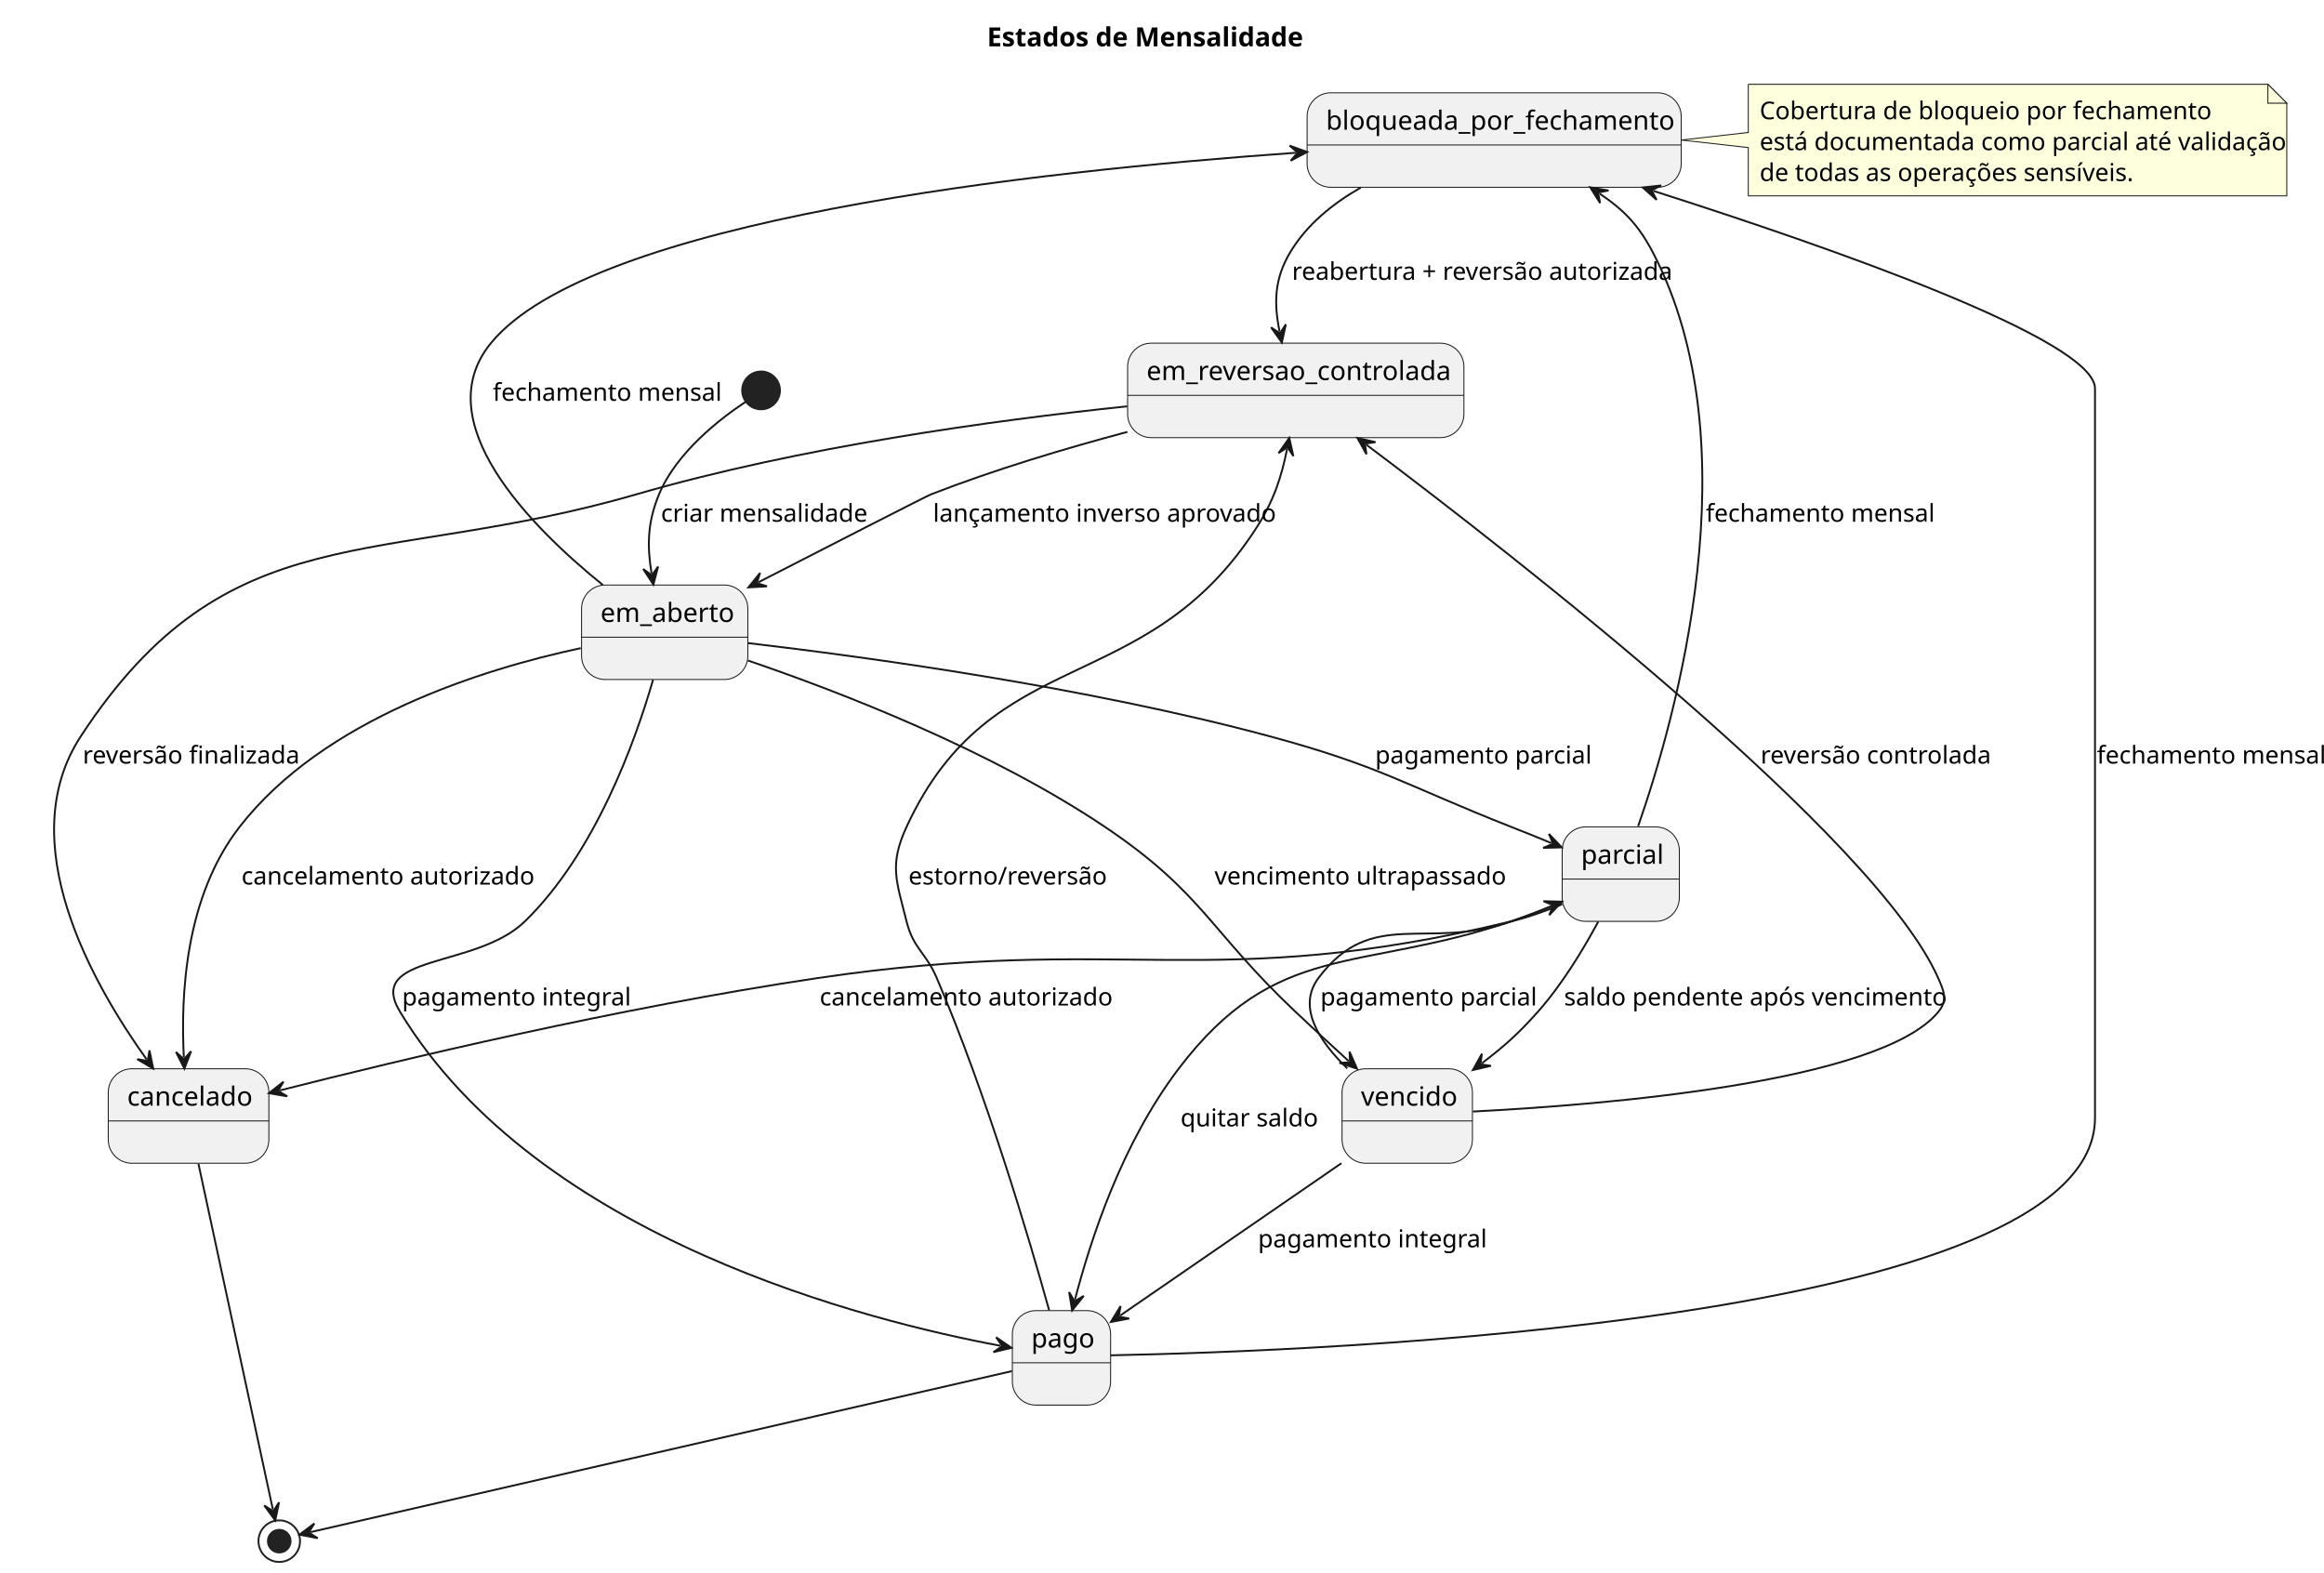
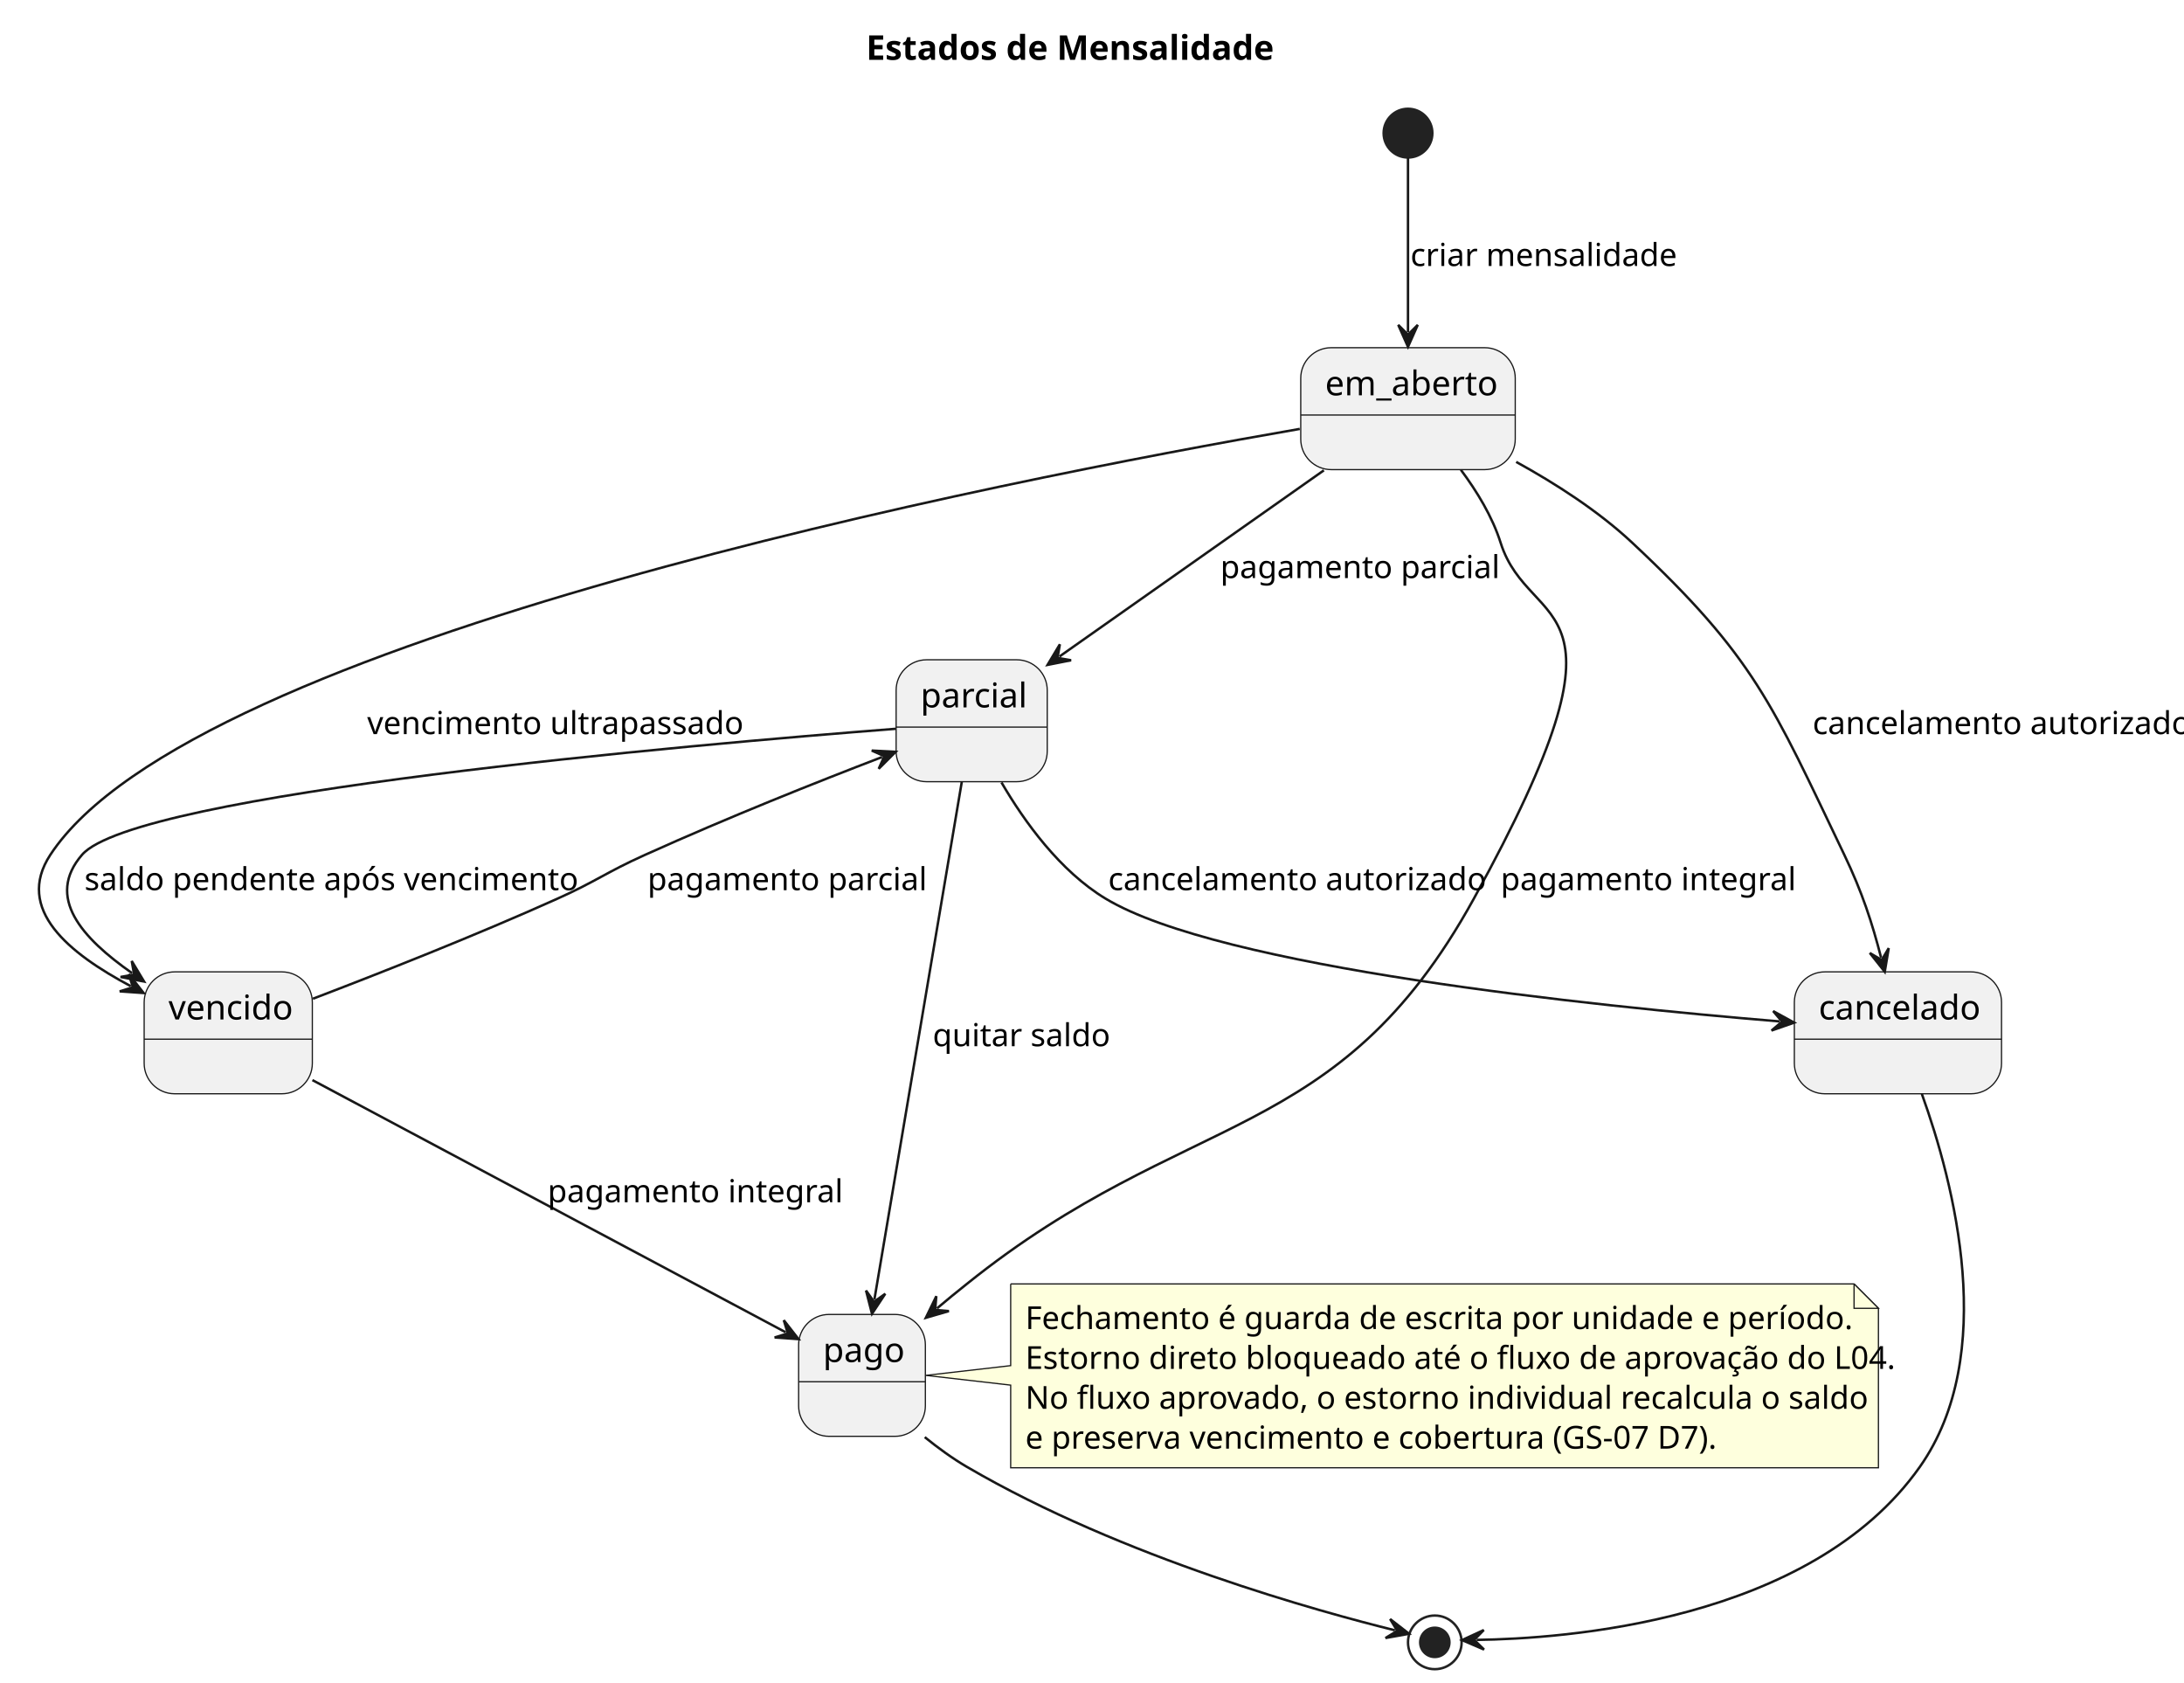
- <svg xmlns="http://www.w3.org/2000/svg" contentStyleType="text/css" height="832px" preserveAspectRatio="none" style="width:1230px;height:832px;background:#FFFFFF;" version="1.1" viewBox="0 0 1230 832" width="1230px" zoomAndPan="magnify">
+ <svg xmlns="http://www.w3.org/2000/svg" contentStyleType="text/css" height="690px" preserveAspectRatio="none" style="width:896px;height:690px;background:#FFFFFF;" version="1.1" viewBox="0 0 896 690" width="896px" zoomAndPan="magnify">
  <defs />
  <g>
-     <text fill="#000000" font-family="sans-serif" font-size="14" font-weight="bold" lengthAdjust="spacing" textLength="172" x="522.4" y="24.533">Estados de Mensalidade</text>
-     <ellipse cx="402.8" cy="206.609" fill="#222222" rx="10" ry="10" style="stroke:#222222;stroke-width:1.0;" />
+     <text fill="#000000" font-family="sans-serif" font-size="14" font-weight="bold" lengthAdjust="spacing" textLength="172" x="355.32" y="24.533">Estados de Mensalidade</text>
+     <ellipse cx="577.64" cy="54.609" fill="#222222" rx="10" ry="10" style="stroke:#222222;stroke-width:1.0;" />
    <g id="em_aberto">
-       <rect fill="#F1F1F1" height="50" rx="12.5" ry="12.5" style="stroke:#181818;stroke-width:0.5;" width="88" x="307.8" y="309.609" />
-       <line style="stroke:#181818;stroke-width:0.5;" x1="307.8" x2="395.8" y1="337.219" y2="337.219" />
-       <text fill="#000000" font-family="sans-serif" font-size="14" lengthAdjust="spacing" textLength="68" x="317.8" y="329.143">em_aberto</text>
+       <rect fill="#F1F1F1" height="50" rx="12.5" ry="12.5" style="stroke:#181818;stroke-width:0.5;" width="88" x="533.64" y="142.609" />
+       <line style="stroke:#181818;stroke-width:0.5;" x1="533.64" x2="621.64" y1="170.219" y2="170.219" />
+       <text fill="#000000" font-family="sans-serif" font-size="14" lengthAdjust="spacing" textLength="68" x="543.64" y="162.143">em_aberto</text>
    </g>
    <g id="parcial">
-       <rect fill="#F1F1F1" height="50" rx="12.5" ry="12.5" style="stroke:#181818;stroke-width:0.5;" width="62" x="826.8" y="437.609" />
-       <line style="stroke:#181818;stroke-width:0.5;" x1="826.8" x2="888.8" y1="465.219" y2="465.219" />
-       <text fill="#000000" font-family="sans-serif" font-size="14" lengthAdjust="spacing" textLength="42" x="836.8" y="457.143">parcial</text>
+       <rect fill="#F1F1F1" height="50" rx="12.5" ry="12.5" style="stroke:#181818;stroke-width:0.5;" width="62" x="367.64" y="270.609" />
+       <line style="stroke:#181818;stroke-width:0.5;" x1="367.64" x2="429.64" y1="298.219" y2="298.219" />
+       <text fill="#000000" font-family="sans-serif" font-size="14" lengthAdjust="spacing" textLength="42" x="377.64" y="290.143">parcial</text>
    </g>
    <g id="pago">
-       <rect fill="#F1F1F1" height="50" rx="12.5" ry="12.5" style="stroke:#181818;stroke-width:0.5;" width="52" x="535.8" y="693.609" />
-       <line style="stroke:#181818;stroke-width:0.5;" x1="535.8" x2="587.8" y1="721.219" y2="721.219" />
-       <text fill="#000000" font-family="sans-serif" font-size="14" lengthAdjust="spacing" textLength="32" x="545.8" y="713.143">pago</text>
+       <rect fill="#F1F1F1" height="50" rx="12.5" ry="12.5" style="stroke:#181818;stroke-width:0.5;" width="52" x="327.64" y="539.109" />
+       <line style="stroke:#181818;stroke-width:0.5;" x1="327.64" x2="379.64" y1="566.719" y2="566.719" />
+       <text fill="#000000" font-family="sans-serif" font-size="14" lengthAdjust="spacing" textLength="32" x="337.64" y="558.643">pago</text>
    </g>
    <g id="vencido">
-       <rect fill="#F1F1F1" height="50" rx="12.5" ry="12.5" style="stroke:#181818;stroke-width:0.5;" width="69" x="710.3" y="565.609" />
-       <line style="stroke:#181818;stroke-width:0.5;" x1="710.3" x2="779.3" y1="593.219" y2="593.219" />
-       <text fill="#000000" font-family="sans-serif" font-size="14" lengthAdjust="spacing" textLength="49" x="720.3" y="585.143">vencido</text>
+       <rect fill="#F1F1F1" height="50" rx="12.5" ry="12.5" style="stroke:#181818;stroke-width:0.5;" width="69" x="59.14" y="398.609" />
+       <line style="stroke:#181818;stroke-width:0.5;" x1="59.14" x2="128.14" y1="426.219" y2="426.219" />
+       <text fill="#000000" font-family="sans-serif" font-size="14" lengthAdjust="spacing" textLength="49" x="69.14" y="418.143">vencido</text>
    </g>
    <g id="cancelado">
-       <rect fill="#F1F1F1" height="50" rx="12.5" ry="12.5" style="stroke:#181818;stroke-width:0.5;" width="85" x="57.3" y="565.609" />
-       <line style="stroke:#181818;stroke-width:0.5;" x1="57.3" x2="142.3" y1="593.219" y2="593.219" />
-       <text fill="#000000" font-family="sans-serif" font-size="14" lengthAdjust="spacing" textLength="65" x="67.3" y="585.143">cancelado</text>
+       <rect fill="#F1F1F1" height="50" rx="12.5" ry="12.5" style="stroke:#181818;stroke-width:0.5;" width="85" x="736.14" y="398.609" />
+       <line style="stroke:#181818;stroke-width:0.5;" x1="736.14" x2="821.14" y1="426.219" y2="426.219" />
+       <text fill="#000000" font-family="sans-serif" font-size="14" lengthAdjust="spacing" textLength="65" x="746.14" y="418.143">cancelado</text>
    </g>
-     <g id="bloqueada_por_fechamento">
-       <rect fill="#F1F1F1" height="50" rx="12.5" ry="12.5" style="stroke:#181818;stroke-width:0.5;" width="198" x="691.8" y="49.109" />
-       <line style="stroke:#181818;stroke-width:0.5;" x1="691.8" x2="889.8" y1="76.719" y2="76.719" />
-       <text fill="#000000" font-family="sans-serif" font-size="14" lengthAdjust="spacing" textLength="178" x="701.8" y="68.643">bloqueada_por_fechamento</text>
-     </g>
-     <g id="em_reversao_controlada">
-       <rect fill="#F1F1F1" height="50" rx="12.5" ry="12.5" style="stroke:#181818;stroke-width:0.5;" width="178" x="596.8" y="181.609" />
-       <line style="stroke:#181818;stroke-width:0.5;" x1="596.8" x2="774.8" y1="209.219" y2="209.219" />
-       <text fill="#000000" font-family="sans-serif" font-size="14" lengthAdjust="spacing" textLength="158" x="606.8" y="201.143">em_reversao_controlada</text>
-     </g>
-     <ellipse cx="147.8" cy="815.609" fill="none" rx="11" ry="11" style="stroke:#222222;stroke-width:1.0;" />
-     <ellipse cx="147.8" cy="815.609" fill="#222222" rx="6" ry="6" style="stroke:#222222;stroke-width:1.0;" />
-     <g id="elem_GMN31">
-       <path d="M925.3,44.609 L925.3,70.109 L889.81,74.109 L925.3,78.109 L925.3,103.664 A0,0 0 0 0 925.3,103.664 L1210.3,103.664 A0,0 0 0 0 1210.3,103.664 L1210.3,54.609 L1200.3,44.609 L925.3,44.609 A0,0 0 0 0 925.3,44.609 " fill="#FEFFDD" style="stroke:#181818;stroke-width:0.5;" />
-       <path d="M1200.3,44.609 L1200.3,54.609 L1210.3,54.609 L1200.3,44.609 " fill="#FEFFDD" style="stroke:#181818;stroke-width:0.5;" />
-       <text fill="#000000" font-family="sans-serif" font-size="13" lengthAdjust="spacing" textLength="219" x="931.3" y="63.105">Cobertura de bloqueio por fechamento</text>
-       <text fill="#000000" font-family="sans-serif" font-size="13" lengthAdjust="spacing" textLength="264" x="931.3" y="79.456">está documentada como parcial até validação</text>
-       <text fill="#000000" font-family="sans-serif" font-size="13" lengthAdjust="spacing" textLength="193" x="931.3" y="95.808">de todas as operações sensíveis.</text>
+     <ellipse cx="588.64" cy="673.609" fill="none" rx="11" ry="11" style="stroke:#222222;stroke-width:1.0;" />
+     <ellipse cx="588.64" cy="673.609" fill="#222222" rx="6" ry="6" style="stroke:#222222;stroke-width:1.0;" />
+     <g id="elem_GMN21">
+       <path d="M414.64,526.609 L414.64,560.109 L379.78,564.109 L414.64,568.109 L414.64,602.016 A0,0 0 0 0 414.64,602.016 L770.64,602.016 A0,0 0 0 0 770.64,602.016 L770.64,536.609 L760.64,526.609 L414.64,526.609 A0,0 0 0 0 414.64,526.609 " fill="#FEFFDD" style="stroke:#181818;stroke-width:0.5;" />
+       <path d="M760.64,526.609 L760.64,536.609 L770.64,536.609 L760.64,526.609 " fill="#FEFFDD" style="stroke:#181818;stroke-width:0.5;" />
+       <text fill="#000000" font-family="sans-serif" font-size="13" lengthAdjust="spacing" textLength="319" x="420.64" y="545.105">Fechamento é guarda de escrita por unidade e período.</text>
+       <text fill="#000000" font-family="sans-serif" font-size="13" lengthAdjust="spacing" textLength="335" x="420.64" y="561.456">Estorno direto bloqueado até o fluxo de aprovação do L04.</text>
+       <text fill="#000000" font-family="sans-serif" font-size="13" lengthAdjust="spacing" textLength="322" x="420.64" y="577.808">No fluxo aprovado, o estorno individual recalcula o saldo</text>
+       <text fill="#000000" font-family="sans-serif" font-size="13" lengthAdjust="spacing" textLength="270" x="420.64" y="594.159">e preserva vencimento e cobertura (GS-07 D7).</text>
    </g>
    <g id="link_*start*_em_aberto">
-       <path d="M394.61,212.669 C381.95,221.039 358.14,239.069 348.8,261.609 C342.58,276.639 342.476,289.049 344.846,303.449 " fill="none" id="*start*-to-em_aberto" style="stroke:#181818;stroke-width:1.0;" />
-       <polygon fill="#181818" points="345.82,309.369,348.305,299.839,345.008,304.436,340.411,301.138,345.82,309.369" style="stroke:#181818;stroke-width:1.0;" />
-       <text fill="#000000" font-family="sans-serif" font-size="13" lengthAdjust="spacing" textLength="102" x="349.8" y="276.104">criar mensalidade</text>
+       <path d="M577.64,64.689 C577.64,81.469 577.64,111.829 577.64,136.259 " fill="none" id="*start*-to-em_aberto" style="stroke:#181818;stroke-width:1.0;" />
+       <polygon fill="#181818" points="577.64,142.259,581.64,133.259,577.64,137.259,573.64,133.259,577.64,142.259" style="stroke:#181818;stroke-width:1.0;" />
+       <text fill="#000000" font-family="sans-serif" font-size="13" lengthAdjust="spacing" textLength="102" x="578.64" y="109.105">criar mensalidade</text>
    </g>
    <g id="link_em_aberto_parcial">
-       <path d="M395.85,340.329 C458.09,347.619 574.96,363.539 671.8,389.609 C730.47,405.399 743.28,415.319 799.8,437.609 C808.52,441.049 812.386,442.585 821.036,446.165 " fill="none" id="em_aberto-to-parcial" style="stroke:#181818;stroke-width:1.0;" />
-       <polygon fill="#181818" points="826.58,448.459,819.794,441.322,821.96,446.547,816.734,448.714,826.58,448.459" style="stroke:#181818;stroke-width:1.0;" />
-       <text fill="#000000" font-family="sans-serif" font-size="13" lengthAdjust="spacing" textLength="106" x="727.8" y="404.104">pagamento parcial</text>
+       <path d="M543.13,192.899 C510.31,215.999 466.306,246.975 434.666,269.255 " fill="none" id="em_aberto-to-parcial" style="stroke:#181818;stroke-width:1.0;" />
+       <polygon fill="#181818" points="429.76,272.709,439.422,270.798,433.848,269.831,434.816,264.257,429.76,272.709" style="stroke:#181818;stroke-width:1.0;" />
+       <text fill="#000000" font-family="sans-serif" font-size="13" lengthAdjust="spacing" textLength="106" x="500.64" y="237.105">pagamento parcial</text>
    </g>
    <g id="link_em_aberto_pago">
-       <path d="M345.64,359.749 C336.15,392.579 315.02,451.359 277.8,487.609 C251.82,512.919 192.98,504.609 211.8,535.609 C285.02,656.209 461.142,699.47 529.442,712.2 " fill="none" id="em_aberto-to-pago" style="stroke:#181818;stroke-width:1.0;" />
-       <polygon fill="#181818" points="535.34,713.299,527.225,707.718,530.425,712.383,525.76,715.583,535.34,713.299" style="stroke:#181818;stroke-width:1.0;" />
-       <text fill="#000000" font-family="sans-serif" font-size="13" lengthAdjust="spacing" textLength="110" x="212.8" y="532.105">pagamento integral</text>
+       <path d="M599.32,192.689 C605.89,201.479 612.25,211.899 615.64,222.609 C627.7,260.689 675.34,240.239 604.64,368.609 C548.63,470.299 487.15,453.909 396.64,526.609 C391.14,531.029 389.925,531.97 384.415,536.62 " fill="none" id="em_aberto-to-pago" style="stroke:#181818;stroke-width:1.0;" />
+       <polygon fill="#181818" points="379.83,540.489,389.288,537.742,383.651,537.265,384.128,531.628,379.83,540.489" style="stroke:#181818;stroke-width:1.0;" />
+       <text fill="#000000" font-family="sans-serif" font-size="13" lengthAdjust="spacing" textLength="110" x="615.64" y="365.104">pagamento integral</text>
    </g>
    <g id="link_em_aberto_vencido">
-       <path d="M395.83,349.559 C444.53,366.169 524.14,396.859 584.8,437.609 C636.72,472.489 640.28,492.709 685.8,535.609 C696.31,545.509 703.586,552.237 713.786,561.537 " fill="none" id="em_aberto-to-vencido" style="stroke:#181818;stroke-width:1.0;" />
-       <polygon fill="#181818" points="718.22,565.579,714.264,556.56,714.525,562.211,708.874,562.471,718.22,565.579" style="stroke:#181818;stroke-width:1.0;" />
-       <text fill="#000000" font-family="sans-serif" font-size="13" lengthAdjust="spacing" textLength="143" x="642.8" y="468.104">vencimento ultrapassado</text>
+       <path d="M533.23,175.919 C411.7,196.969 78.79,261.919 20.64,350.609 C6,372.939 28.282,391.004 53.632,404.474 " fill="none" id="em_aberto-to-vencido" style="stroke:#181818;stroke-width:1.0;" />
+       <polygon fill="#181818" points="58.93,407.289,52.859,399.534,54.515,404.943,49.105,406.599,58.93,407.289" style="stroke:#181818;stroke-width:1.0;" />
+       <text fill="#000000" font-family="sans-serif" font-size="13" lengthAdjust="spacing" textLength="143" x="150.64" y="301.104">vencimento ultrapassado</text>
    </g>
    <g id="link_em_aberto_cancelado">
-       <path d="M307.37,343.009 C255.58,354.099 171.4,380.199 126.8,437.609 C97.78,474.969 95.634,527.067 97.294,559.557 " fill="none" id="em_aberto-to-cancelado" style="stroke:#181818;stroke-width:1.0;" />
-       <polygon fill="#181818" points="97.6,565.549,101.136,556.357,97.345,560.556,93.146,556.765,97.6,565.549" style="stroke:#181818;stroke-width:1.0;" />
-       <text fill="#000000" font-family="sans-serif" font-size="13" lengthAdjust="spacing" textLength="145" x="127.8" y="468.104">cancelamento autorizado</text>
-     </g>
-     <g id="link_em_aberto_bloqueada_por_fechamento">
-       <path d="M319.06,309.589 C280.51,278.429 225.79,223.129 259.8,181.609 C313.36,116.249 547.515,90.591 685.815,80.851 " fill="none" id="em_aberto-to-bloqueada_por_fechamento" style="stroke:#181818;stroke-width:1.0;" />
-       <polygon fill="#181818" points="691.8,80.429,682.541,77.072,686.812,80.781,683.103,85.052,691.8,80.429" style="stroke:#181818;stroke-width:1.0;" />
-       <text fill="#000000" font-family="sans-serif" font-size="13" lengthAdjust="spacing" textLength="113" x="260.8" y="212.105">fechamento mensal</text>
+       <path d="M622.02,189.449 C638.1,198.289 655.71,209.569 669.64,222.609 C719.86,269.609 726.92,288.579 756.64,350.609 C763.98,365.929 768.044,378.449 771.734,392.779 " fill="none" id="em_aberto-to-cancelado" style="stroke:#181818;stroke-width:1.0;" />
+       <polygon fill="#181818" points="773.23,398.589,774.859,388.876,771.983,393.747,767.112,390.871,773.23,398.589" style="stroke:#181818;stroke-width:1.0;" />
+       <text fill="#000000" font-family="sans-serif" font-size="13" lengthAdjust="spacing" textLength="145" x="743.64" y="301.104">cancelamento autorizado</text>
    </g>
    <g id="link_parcial_pago">
-       <path d="M826.79,477.349 C818.15,480.929 808.69,484.619 799.8,487.609 C718.72,514.919 675.56,497.479 623.8,565.609 C593.63,605.329 577.258,655.964 568.957,687.714 " fill="none" id="parcial-to-pago" style="stroke:#181818;stroke-width:1.0;" />
-       <polygon fill="#181818" points="567.44,693.519,573.586,685.824,568.705,688.682,565.846,683.8,567.44,693.519" style="stroke:#181818;stroke-width:1.0;" />
-       <text fill="#000000" font-family="sans-serif" font-size="13" lengthAdjust="spacing" textLength="67" x="624.8" y="596.105">quitar saldo</text>
+       <path d="M394.57,320.729 C386.02,371.339 367.298,482.203 358.738,532.933 " fill="none" id="parcial-to-pago" style="stroke:#181818;stroke-width:1.0;" />
+       <polygon fill="#181818" points="357.74,538.849,363.182,530.64,358.572,533.919,355.293,529.309,357.74,538.849" style="stroke:#181818;stroke-width:1.0;" />
+       <text fill="#000000" font-family="sans-serif" font-size="13" lengthAdjust="spacing" textLength="67" x="382.64" y="429.104">quitar saldo</text>
    </g>
    <g id="link_parcial_vencido">
-       <path d="M845.89,487.759 C837.96,502.479 826.66,521.169 813.8,535.609 C803.79,546.859 795.991,553.867 784.321,562.667 " fill="none" id="parcial-to-vencido" style="stroke:#181818;stroke-width:1.0;" />
-       <polygon fill="#181818" points="779.53,566.279,789.124,564.054,783.522,563.269,784.308,557.667,779.53,566.279" style="stroke:#181818;stroke-width:1.0;" />
-       <text fill="#000000" font-family="sans-serif" font-size="13" lengthAdjust="spacing" textLength="189" x="827.8" y="532.105">saldo pendente após vencimento</text>
+       <path d="M367.56,298.909 C283.3,305.459 55.43,325.359 33.64,350.609 C18.65,367.979 33.466,384.617 54.206,399.147 " fill="none" id="parcial-to-vencido" style="stroke:#181818;stroke-width:1.0;" />
+       <polygon fill="#181818" points="59.12,402.589,54.044,394.149,55.025,399.721,49.454,400.701,59.12,402.589" style="stroke:#181818;stroke-width:1.0;" />
+       <text fill="#000000" font-family="sans-serif" font-size="13" lengthAdjust="spacing" textLength="189" x="34.64" y="365.104">saldo pendente após vencimento</text>
    </g>
    <g id="link_vencido_parcial">
-       <path d="M713.06,565.419 C698.29,551.189 686.27,533.029 697.8,517.609 C726.11,479.779 755.24,503.329 799.8,487.609 C808.64,484.489 812.547,483.056 821.187,479.476 " fill="none" id="vencido-to-parcial" style="stroke:#181818;stroke-width:1.0;" />
-       <polygon fill="#181818" points="826.73,477.179,816.884,476.929,822.111,479.093,819.947,484.32,826.73,477.179" style="stroke:#181818;stroke-width:1.0;" />
-       <text fill="#000000" font-family="sans-serif" font-size="13" lengthAdjust="spacing" textLength="106" x="698.8" y="532.105">pagamento parcial</text>
+       <path d="M128.37,409.629 C155.84,399.149 195.02,383.709 228.64,368.609 C244.96,361.279 248.33,357.959 264.64,350.609 C299.4,334.949 334.519,321 361.869,310.5 " fill="none" id="vencido-to-parcial" style="stroke:#181818;stroke-width:1.0;" />
+       <polygon fill="#181818" points="367.47,308.349,357.634,307.841,362.802,310.141,360.502,315.309,367.47,308.349" style="stroke:#181818;stroke-width:1.0;" />
+       <text fill="#000000" font-family="sans-serif" font-size="13" lengthAdjust="spacing" textLength="106" x="265.64" y="365.104">pagamento parcial</text>
    </g>
    <g id="link_parcial_cancelado">
-       <path d="M826.79,478.519 C818.23,482.059 808.81,485.439 799.8,487.609 C640.72,526.029 594.69,493.599 432.8,517.609 C327.34,533.249 211.116,561.084 148.136,577.064 " fill="none" id="parcial-to-cancelado" style="stroke:#181818;stroke-width:1.0;" />
-       <polygon fill="#181818" points="142.32,578.539,152.027,580.203,147.166,577.31,150.06,572.449,142.32,578.539" style="stroke:#181818;stroke-width:1.0;" />
-       <text fill="#000000" font-family="sans-serif" font-size="13" lengthAdjust="spacing" textLength="145" x="433.8" y="532.105">cancelamento autorizado</text>
-     </g>
-     <g id="link_parcial_bloqueada_por_fechamento">
-       <path d="M867.02,437.189 C886.92,380.179 927.99,235.459 874.8,133.609 C867.4,119.429 859.8,111.336 846.6,102.466 " fill="none" id="parcial-to-bloqueada_por_fechamento" style="stroke:#181818;stroke-width:1.0;" />
-       <polygon fill="#181818" points="841.62,99.119,846.859,107.459,845.77,101.908,851.321,100.819,841.62,99.119" style="stroke:#181818;stroke-width:1.0;" />
-       <text fill="#000000" font-family="sans-serif" font-size="13" lengthAdjust="spacing" textLength="113" x="902.8" y="276.104">fechamento mensal</text>
+       <path d="M410.86,320.919 C420.3,337.079 434.9,357.339 453.64,368.609 C500.57,396.839 653.17,412.553 730.101,418.933 " fill="none" id="parcial-to-cancelado" style="stroke:#181818;stroke-width:1.0;" />
+       <polygon fill="#181818" points="736.08,419.429,727.441,414.699,731.097,419.016,726.78,422.672,736.08,419.429" style="stroke:#181818;stroke-width:1.0;" />
+       <text fill="#000000" font-family="sans-serif" font-size="13" lengthAdjust="spacing" textLength="145" x="454.64" y="365.104">cancelamento autorizado</text>
    </g>
    <g id="link_vencido_pago">
-       <path d="M709.95,615.609 C674.38,640.099 624.922,674.147 592.882,696.207 " fill="none" id="vencido-to-pago" style="stroke:#181818;stroke-width:1.0;" />
-       <polygon fill="#181818" points="587.94,699.609,597.621,697.8,592.058,696.774,593.085,691.211,587.94,699.609" style="stroke:#181818;stroke-width:1.0;" />
-       <text fill="#000000" font-family="sans-serif" font-size="13" lengthAdjust="spacing" textLength="110" x="665.8" y="660.105">pagamento integral</text>
-     </g>
-     <g id="link_vencido_em_reversao_controlada">
-       <path d="M779.55,588.249 C847.68,584.769 994.92,572.999 1025.8,535.609 C1030.9,529.439 1029.03,524.929 1025.8,517.609 C992.94,443.159 801.807,294.454 723.207,235.384 " fill="none" id="vencido-to-em_reversao_controlada" style="stroke:#181818;stroke-width:1.0;" />
-       <polygon fill="#181818" points="718.41,231.779,723.202,240.384,722.407,234.783,728.008,233.989,718.41,231.779" style="stroke:#181818;stroke-width:1.0;" />
-       <text fill="#000000" font-family="sans-serif" font-size="13" lengthAdjust="spacing" textLength="112" x="931.8" y="404.104">reversão controlada</text>
-     </g>
-     <g id="link_pago_em_reversao_controlada">
-       <path d="M555.27,693.419 C544.67,655.309 522.2,579.289 495.8,517.609 C489.86,503.719 483.47,502.269 479.8,487.609 C474.41,466.049 470.5,457.789 479.8,437.609 C525.07,339.409 606.1,370.419 664.8,279.609 C674.13,265.179 678.259,252.364 681.189,237.644 " fill="none" id="pago-to-em_reversao_controlada" style="stroke:#181818;stroke-width:1.0;" />
-       <polygon fill="#181818" points="682.36,231.759,676.68,239.805,681.384,236.663,684.526,241.367,682.36,231.759" style="stroke:#181818;stroke-width:1.0;" />
-       <text fill="#000000" font-family="sans-serif" font-size="13" lengthAdjust="spacing" textLength="95" x="480.8" y="468.104">estorno/reversão</text>
-     </g>
-     <g id="link_pago_bloqueada_por_fechamento">
-       <path d="M587.82,717.259 C696.52,715.129 1108.8,699.899 1108.8,591.609 C1108.8,205.609 1108.8,205.609 1108.8,205.609 C1108.8,179.799 969.296,131.103 875.126,101.053 " fill="none" id="pago-to-bloqueada_por_fechamento" style="stroke:#181818;stroke-width:1.0;" />
-       <polygon fill="#181818" points="869.41,99.229,876.768,105.776,874.173,100.749,879.2,98.155,869.41,99.229" style="stroke:#181818;stroke-width:1.0;" />
-       <text fill="#000000" font-family="sans-serif" font-size="13" lengthAdjust="spacing" textLength="113" x="1109.8" y="404.104">fechamento mensal</text>
-     </g>
-     <g id="link_bloqueada_por_fechamento_em_reversao_controlada">
-       <path d="M720.23,99.259 C705.35,107.739 691.53,118.949 682.8,133.609 C674.35,147.799 674.209,160.621 677.229,175.401 " fill="none" id="bloqueada_por_fechamento-to-em_reversao_controlada" style="stroke:#181818;stroke-width:1.0;" />
-       <polygon fill="#181818" points="678.43,181.279,680.547,171.661,677.429,176.381,672.709,173.262,678.43,181.279" style="stroke:#181818;stroke-width:1.0;" />
-       <text fill="#000000" font-family="sans-serif" font-size="13" lengthAdjust="spacing" textLength="186" x="683.8" y="148.105">reabertura + reversão autorizada</text>
-     </g>
-     <g id="link_em_reversao_controlada_em_aberto">
-       <path d="M596.68,228.569 C563.58,237.389 526.02,248.629 492.8,261.609 C490.26,262.599 441.818,287.4 401.438,308.12 " fill="none" id="em_reversao_controlada-to-em_aberto" style="stroke:#181818;stroke-width:1.0;" />
-       <polygon fill="#181818" points="396.1,310.859,405.933,310.309,400.548,308.577,402.281,303.192,396.1,310.859" style="stroke:#181818;stroke-width:1.0;" />
-       <text fill="#000000" font-family="sans-serif" font-size="13" lengthAdjust="spacing" textLength="166" x="493.8" y="276.104">lançamento inverso aprovado</text>
-     </g>
-     <g id="link_em_reversao_controlada_cancelado">
-       <path d="M596.59,215.039 C525.25,222.489 423.22,236.569 336.8,261.609 C199.92,301.279 120.91,270.409 42.8,389.609 C6,445.779 49.27,521.029 77.6,560.649 " fill="none" id="em_reversao_controlada-to-cancelado" style="stroke:#181818;stroke-width:1.0;" />
-       <polygon fill="#181818" points="81.09,565.529,79.109,555.882,78.182,561.462,72.601,560.535,81.09,565.529" style="stroke:#181818;stroke-width:1.0;" />
-       <text fill="#000000" font-family="sans-serif" font-size="13" lengthAdjust="spacing" textLength="106" x="43.8" y="404.104">reversão finalizada</text>
+       <path d="M128.17,442.999 C180.93,471.109 275.175,521.308 322.325,546.428 " fill="none" id="vencido-to-pago" style="stroke:#181818;stroke-width:1.0;" />
+       <polygon fill="#181818" points="327.62,549.249,321.558,541.487,323.207,546.898,317.796,548.548,327.62,549.249" style="stroke:#181818;stroke-width:1.0;" />
+       <text fill="#000000" font-family="sans-serif" font-size="13" lengthAdjust="spacing" textLength="110" x="224.64" y="493.104">pagamento integral</text>
    </g>
    <g id="link_cancelado_*end*">
-       <path d="M105.03,615.899 C115.48,664.439 137.287,765.744 144.407,798.824 " fill="none" id="cancelado-to-*end*" style="stroke:#181818;stroke-width:1.0;" />
-       <polygon fill="#181818" points="145.67,804.689,147.687,795.049,144.618,799.801,139.866,796.732,145.67,804.689" style="stroke:#181818;stroke-width:1.0;" />
+       <path d="M788.44,448.649 C801.64,485.299 819.99,555.709 787.64,601.609 C742.62,665.469 640.75,672.129 605.789,672.599 " fill="none" id="cancelado-to-*end*" style="stroke:#181818;stroke-width:1.0;" />
+       <polygon fill="#181818" points="599.79,672.679,608.843,676.558,604.789,672.612,608.735,668.559,599.79,672.679" style="stroke:#181818;stroke-width:1.0;" />
    </g>
    <g id="link_pago_*end*">
-       <path d="M535.59,725.619 C454.9,744.139 218.248,798.447 164.348,810.817 " fill="none" id="pago-to-*end*" style="stroke:#181818;stroke-width:1.0;" />
-       <polygon fill="#181818" points="158.5,812.159,168.167,814.045,163.373,811.041,166.377,806.248,158.5,812.159" style="stroke:#181818;stroke-width:1.0;" />
+       <path d="M379.38,589.439 C384.83,593.849 390.72,598.149 396.64,601.609 C460.76,639.099 542.335,661.259 572.265,668.659 " fill="none" id="pago-to-*end*" style="stroke:#181818;stroke-width:1.0;" />
+       <polygon fill="#181818" points="578.09,670.099,570.313,664.056,573.236,668.899,568.393,671.822,578.09,670.099" style="stroke:#181818;stroke-width:1.0;" />
    </g>
  </g>
</svg>
